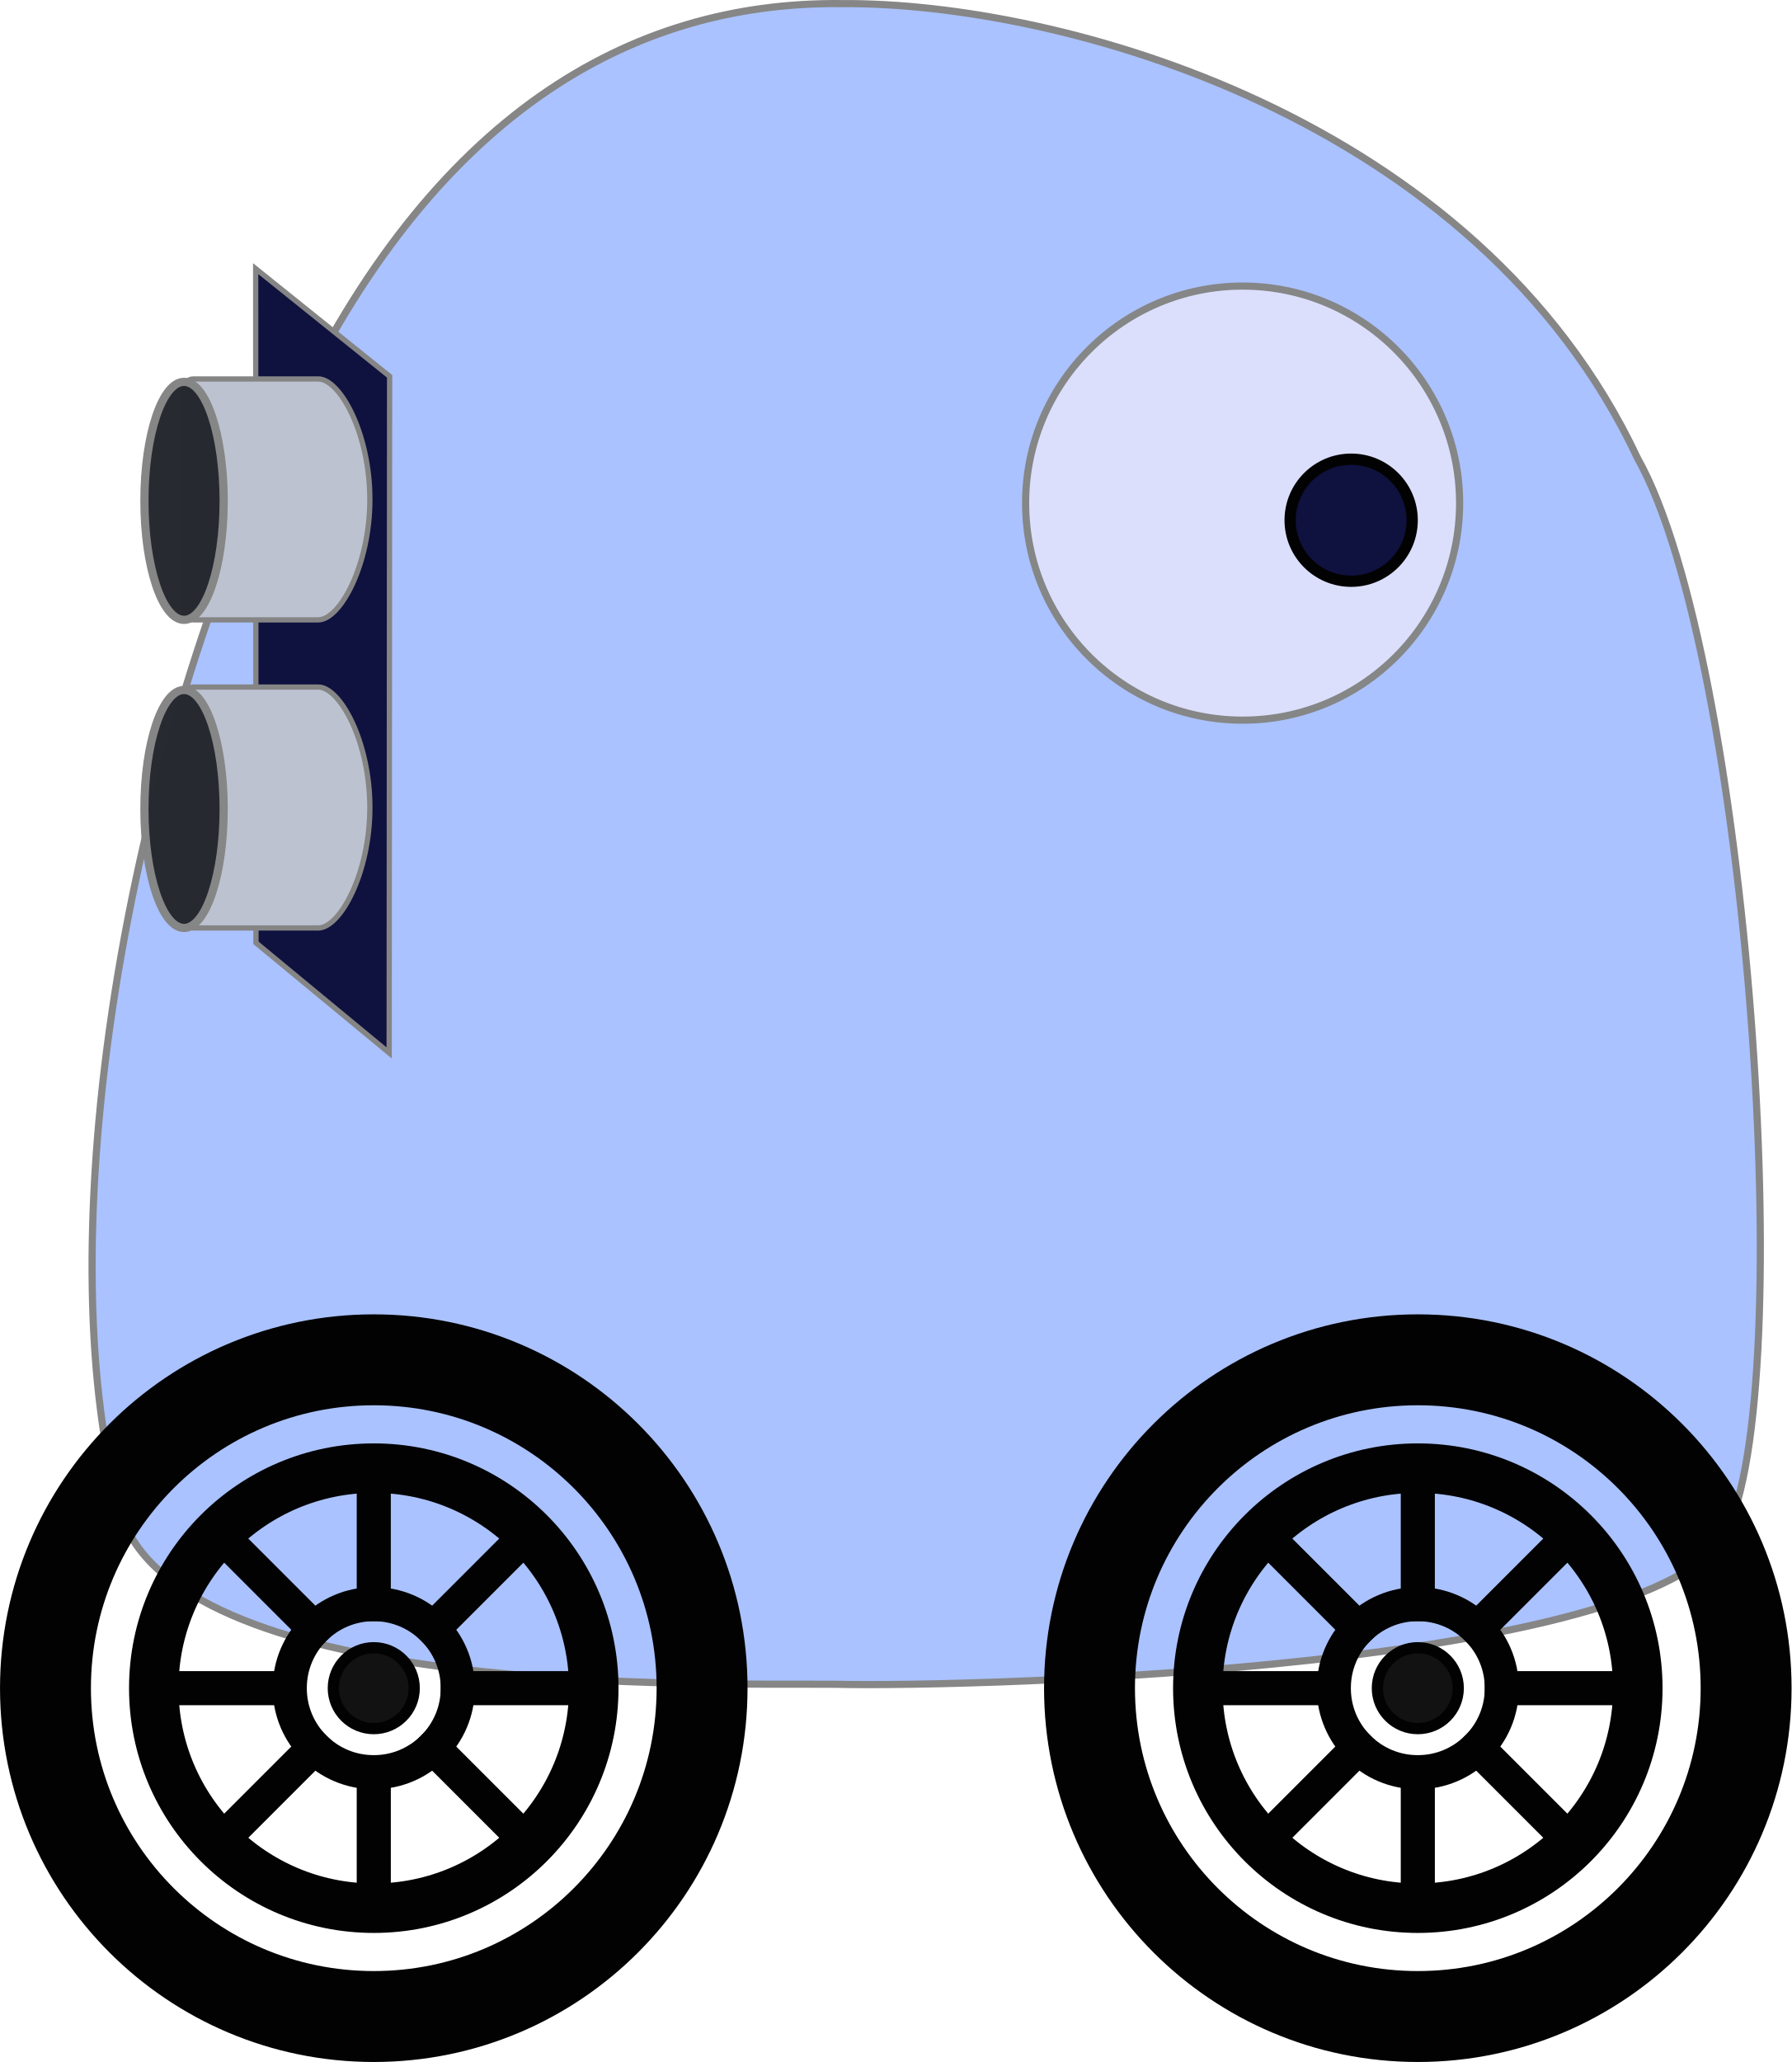
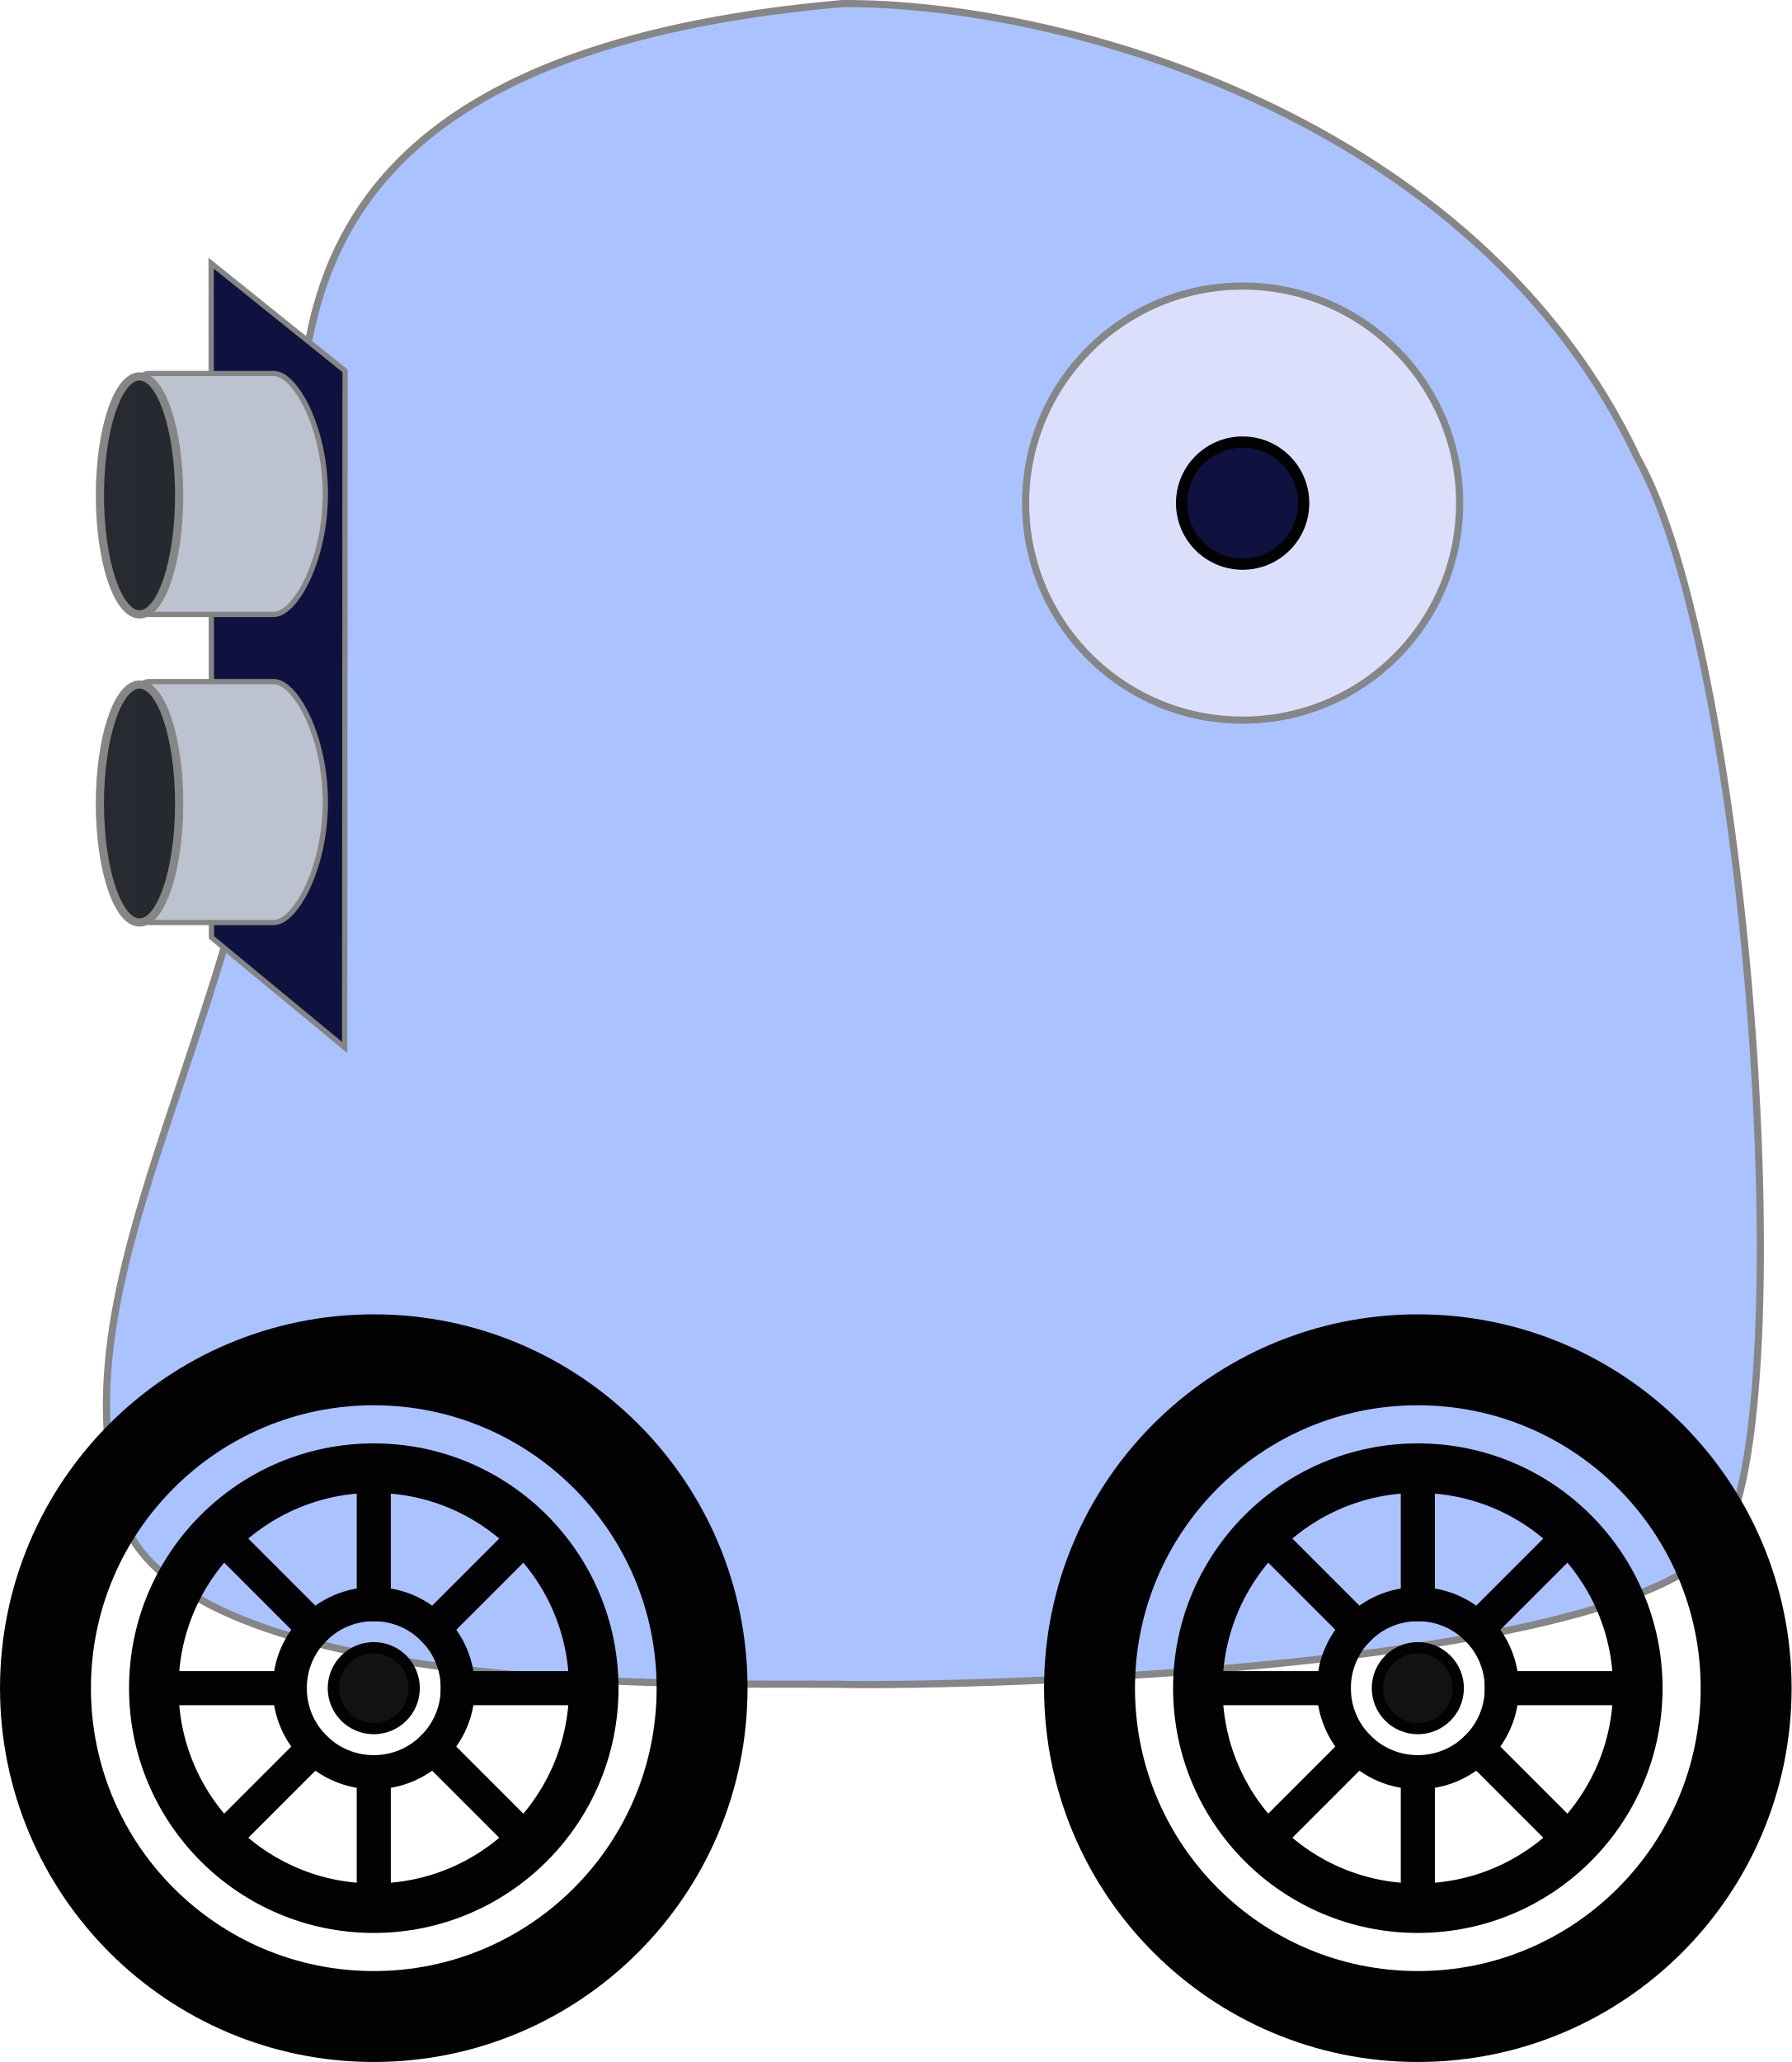
- <svg xmlns="http://www.w3.org/2000/svg" width="78.827mm" height="90.711mm" viewBox="0 0 78.827 90.711" version="1.1" id="robot" xml:space="preserve">
+ <svg xmlns="http://www.w3.org/2000/svg" width="78.827mm" height="90.71mm" viewBox="0 0 78.827 90.71" version="1.1" id="robot" xml:space="preserve">
  <defs id="defs1" />
-   <g id="body-layer" transform="translate(-22.94846,-89.84078)">
-     <path style="opacity:0.99;fill:#a9c2ff;stroke:#858585;stroke-width:0.315" d="m 60,90 c 9.622,-0.069 27.937,4.966 35,20 4.886,8.695 7.137,41.146 3.853,47.309 -3.131,5.874 -32.596,6.769 -39.142,6.626 -5.654,-0.051 -28.524,0.639 -31.397,-7.35 -3.241,-11.236 -0.381,-32 7.413,-48.464 C 41.953,94.967 50.62,89.89 60,90 Z" id="body-blob" />
+   <g id="body-layer" transform="translate(-22.94846,-89.8418)">
+     <path style="opacity:0.99;fill:#a9c2ff;stroke:#858585;stroke-width:0.315" d="m 60,90 c 9.622,-0.069 27.937,4.966 35,20 4.886,8.695 7.137,41.146 3.853,47.309 -3.131,5.874 -32.596,6.769 -39.142,6.626 -5.654,-0.051 -28.524,0.639 -31.397,-7.35 -3.241,-11.236 6.026,-21.407 7.734,-41.259 C 36.681,107.967 32.123,92.455 60,90 Z" id="body-blob" />
    <circle style="opacity:0.99;fill:#dcdffc;fill-opacity:1;stroke:#858585;stroke-width:0.315" id="eye-white" cx="77.622" cy="111.974" r="9.548" />
-     <circle style="opacity:1;fill:#0f113f;fill-opacity:1;stroke:#020202;stroke-width:0.495;stroke-linecap:square;stroke-linejoin:miter;stroke-dasharray:none;stroke-opacity:1" id="eye-pupil" cx="82.398" cy="112.726" r="2.685" />
-     <g id="ultrasonic-group" transform="matrix(0.4687192,0,0,0.4687192,-25.41395,72.88022)">
+     <circle style="opacity:1;fill:#0f113f;fill-opacity:1;stroke:#020202;stroke-width:0.495;stroke-linecap:square;stroke-linejoin:miter;stroke-dasharray:none;stroke-opacity:1" id="eye-pupil" cx="77.622" cy="111.974" r="2.685" />
+     <g id="ultrasonic-group" transform="matrix(0.4687192,0,0,0.4687192,-27.37283,72.64137)">
      <path id="rect6" style="opacity:1;fill:#0f113f;fill-opacity:1;stroke:#858585;stroke-width:0.495;stroke-linecap:square" d="m 127.18,61.4 12.573,10.104 -0.041,63.504 -12.504,-10.332 z" />
      <g id="ultrasonic-cylinder-1">
        <path id="rect5" style="opacity:1;fill:#bcc2cf;fill-opacity:1;stroke:#858585;stroke-width:0.495;stroke-linecap:square;stroke-linejoin:miter;stroke-dasharray:none" d="m 121.335,71.751 c -0.487,0 -0.878,0.391 -0.878,0.878 v 20.854 c 0,0.487 0.392,0.878 0.878,0.878 h 11.719 v 0 c 2.054,-6.42e-4 4.845,-5.137 4.845,-11.305 3e-5,-6.167 -2.791,-11.304 -4.845,-11.305 v 0 z" />
        <ellipse style="opacity:0.99;fill:#25282e;fill-opacity:1;stroke:#858585;stroke-width:0.77" id="path3" cx="120.456" cy="83.193" rx="3.72" ry="11.168" />
      </g>
      <g id="ultrasonic-cylinder-2">
        <path id="path7" style="opacity:1;fill:#bcc2cf;fill-opacity:1;stroke:#858585;stroke-width:0.495;stroke-linecap:square;stroke-linejoin:miter;stroke-dasharray:none" d="m 121.335,100.669 c -0.487,0 -0.878,0.391 -0.878,0.878 v 20.854 c 0,0.487 0.392,0.878 0.878,0.878 h 11.719 v 0 c 2.054,-6.4e-4 4.845,-5.137 4.845,-11.305 3e-5,-6.167 -2.791,-11.304 -4.845,-11.305 v 0 z" />
        <ellipse style="opacity:0.99;fill:#25282e;fill-opacity:1;stroke:#858585;stroke-width:0.77" id="ellipse7" cx="120.456" cy="112.111" rx="3.72" ry="11.168" />
      </g>
    </g>
  </g>
-   <g id="wheel-layer" transform="translate(-22.94846,-89.84078)">
+   <g id="wheel-layer" transform="translate(-22.94846,-89.8418)">
    <g id="front-wheel" style="display:inline" transform="translate(-49.0634,7.483203)">
      <circle style="opacity:1;fill:#121212;fill-opacity:1;stroke:#020202;stroke-width:0.495;stroke-linecap:square;stroke-linejoin:miter;stroke-dasharray:none;stroke-opacity:1" id="axle1" cx="134.394" cy="156.623" r="1.779" />
      <circle style="opacity:1;fill:none;fill-opacity:1;stroke:#020202;stroke-width:4;stroke-linecap:square;stroke-linejoin:miter;stroke-dasharray:none;stroke-opacity:1" id="front-tire" cx="134.394" cy="156.623" r="14.445" />
      <circle style="fill:none;fill-opacity:1;stroke:#020202;stroke-width:2.178;stroke-linecap:square;stroke-linejoin:miter;stroke-dasharray:none;stroke-opacity:1" id="path9-9" cx="134.394" cy="156.623" r="9.679" />
      <circle style="fill:none;fill-opacity:1;stroke:#020202;stroke-width:1.5;stroke-linecap:square;stroke-linejoin:miter;stroke-dasharray:none;stroke-opacity:1" id="circle9" cx="134.394" cy="156.623" r="3.697" />
      <g id="front-spokes-1">
        <path style="opacity:1;fill:none;fill-opacity:1;stroke:#020202;stroke-width:1.5;stroke-linecap:square;stroke-linejoin:miter;stroke-dasharray:none;stroke-opacity:1" d="m 134.394,152.926 v -5.983" id="path10" />
        <path style="opacity:1;fill:none;fill-opacity:1;stroke:#020202;stroke-width:1.5;stroke-linecap:square;stroke-linejoin:miter;stroke-dasharray:none;stroke-opacity:1" d="m 138.091,156.623 h 5.983 v 0" id="path11" />
        <path style="opacity:1;fill:none;fill-opacity:1;stroke:#020202;stroke-width:1.5;stroke-linecap:square;stroke-linejoin:miter;stroke-dasharray:none;stroke-opacity:1" d="m 134.394,160.32 v 5.983" id="path12" />
        <path style="opacity:1;fill:none;fill-opacity:1;stroke:#020202;stroke-width:1.5;stroke-linecap:square;stroke-linejoin:miter;stroke-dasharray:none;stroke-opacity:1" d="m 130.697,156.623 h -5.983" id="path13" />
      </g>
      <g id="front-spokes-2" transform="rotate(45,134.3939,156.6228)">
        <path style="opacity:1;fill:none;fill-opacity:1;stroke:#020202;stroke-width:1.5;stroke-linecap:square;stroke-linejoin:miter;stroke-dasharray:none;stroke-opacity:1" d="m 134.394,152.926 v -5.983" id="path17" />
        <path style="opacity:1;fill:none;fill-opacity:1;stroke:#020202;stroke-width:1.5;stroke-linecap:square;stroke-linejoin:miter;stroke-dasharray:none;stroke-opacity:1" d="m 138.091,156.623 h 5.983 v 0" id="path18" />
        <path style="opacity:1;fill:none;fill-opacity:1;stroke:#020202;stroke-width:1.5;stroke-linecap:square;stroke-linejoin:miter;stroke-dasharray:none;stroke-opacity:1" d="m 134.394,160.32 v 5.983" id="path19" />
        <path style="opacity:1;fill:none;fill-opacity:1;stroke:#020202;stroke-width:1.5;stroke-linecap:square;stroke-linejoin:miter;stroke-dasharray:none;stroke-opacity:1" d="m 130.697,156.623 h -5.983" id="path20" />
      </g>
    </g>
    <g id="rear-wheel" style="display:inline" transform="translate(-95,7.483203)">
      <circle style="opacity:1;fill:#121212;fill-opacity:1;stroke:#020202;stroke-width:0.495;stroke-linecap:square;stroke-linejoin:miter;stroke-dasharray:none;stroke-opacity:1" id="axle2" cx="134.394" cy="156.623" r="1.779" />
      <circle style="opacity:1;fill:none;fill-opacity:1;stroke:#020202;stroke-width:4;stroke-linecap:square;stroke-linejoin:miter;stroke-dasharray:none;stroke-opacity:1" id="circle36" cx="134.394" cy="156.623" r="14.445" />
      <circle style="fill:none;fill-opacity:1;stroke:#020202;stroke-width:2.178;stroke-linecap:square;stroke-linejoin:miter;stroke-dasharray:none;stroke-opacity:1" id="circle37" cx="134.394" cy="156.623" r="9.679" />
      <circle style="fill:none;fill-opacity:1;stroke:#020202;stroke-width:1.5;stroke-linecap:square;stroke-linejoin:miter;stroke-dasharray:none;stroke-opacity:1" id="circle38" cx="134.394" cy="156.623" r="3.697" />
      <g id="g41">
        <path style="opacity:1;fill:none;fill-opacity:1;stroke:#020202;stroke-width:1.5;stroke-linecap:square;stroke-linejoin:miter;stroke-dasharray:none;stroke-opacity:1" d="m 134.394,152.926 v -5.983" id="path38" />
        <path style="opacity:1;fill:none;fill-opacity:1;stroke:#020202;stroke-width:1.5;stroke-linecap:square;stroke-linejoin:miter;stroke-dasharray:none;stroke-opacity:1" d="m 138.091,156.623 h 5.983 v 0" id="path39" />
        <path style="opacity:1;fill:none;fill-opacity:1;stroke:#020202;stroke-width:1.5;stroke-linecap:square;stroke-linejoin:miter;stroke-dasharray:none;stroke-opacity:1" d="m 134.394,160.32 v 5.983" id="path40" />
        <path style="opacity:1;fill:none;fill-opacity:1;stroke:#020202;stroke-width:1.5;stroke-linecap:square;stroke-linejoin:miter;stroke-dasharray:none;stroke-opacity:1" d="m 130.697,156.623 h -5.983" id="path41" />
      </g>
      <g id="g45" transform="rotate(45,134.3939,156.6228)">
        <path style="opacity:1;fill:none;fill-opacity:1;stroke:#020202;stroke-width:1.5;stroke-linecap:square;stroke-linejoin:miter;stroke-dasharray:none;stroke-opacity:1" d="m 134.394,152.926 v -5.983" id="path42" />
        <path style="opacity:1;fill:none;fill-opacity:1;stroke:#020202;stroke-width:1.5;stroke-linecap:square;stroke-linejoin:miter;stroke-dasharray:none;stroke-opacity:1" d="m 138.091,156.623 h 5.983 v 0" id="path43" />
        <path style="opacity:1;fill:none;fill-opacity:1;stroke:#020202;stroke-width:1.5;stroke-linecap:square;stroke-linejoin:miter;stroke-dasharray:none;stroke-opacity:1" d="m 134.394,160.32 v 5.983" id="path44" />
        <path style="opacity:1;fill:none;fill-opacity:1;stroke:#020202;stroke-width:1.5;stroke-linecap:square;stroke-linejoin:miter;stroke-dasharray:none;stroke-opacity:1" d="m 130.697,156.623 h -5.983" id="path45" />
      </g>
    </g>
  </g>
</svg>
